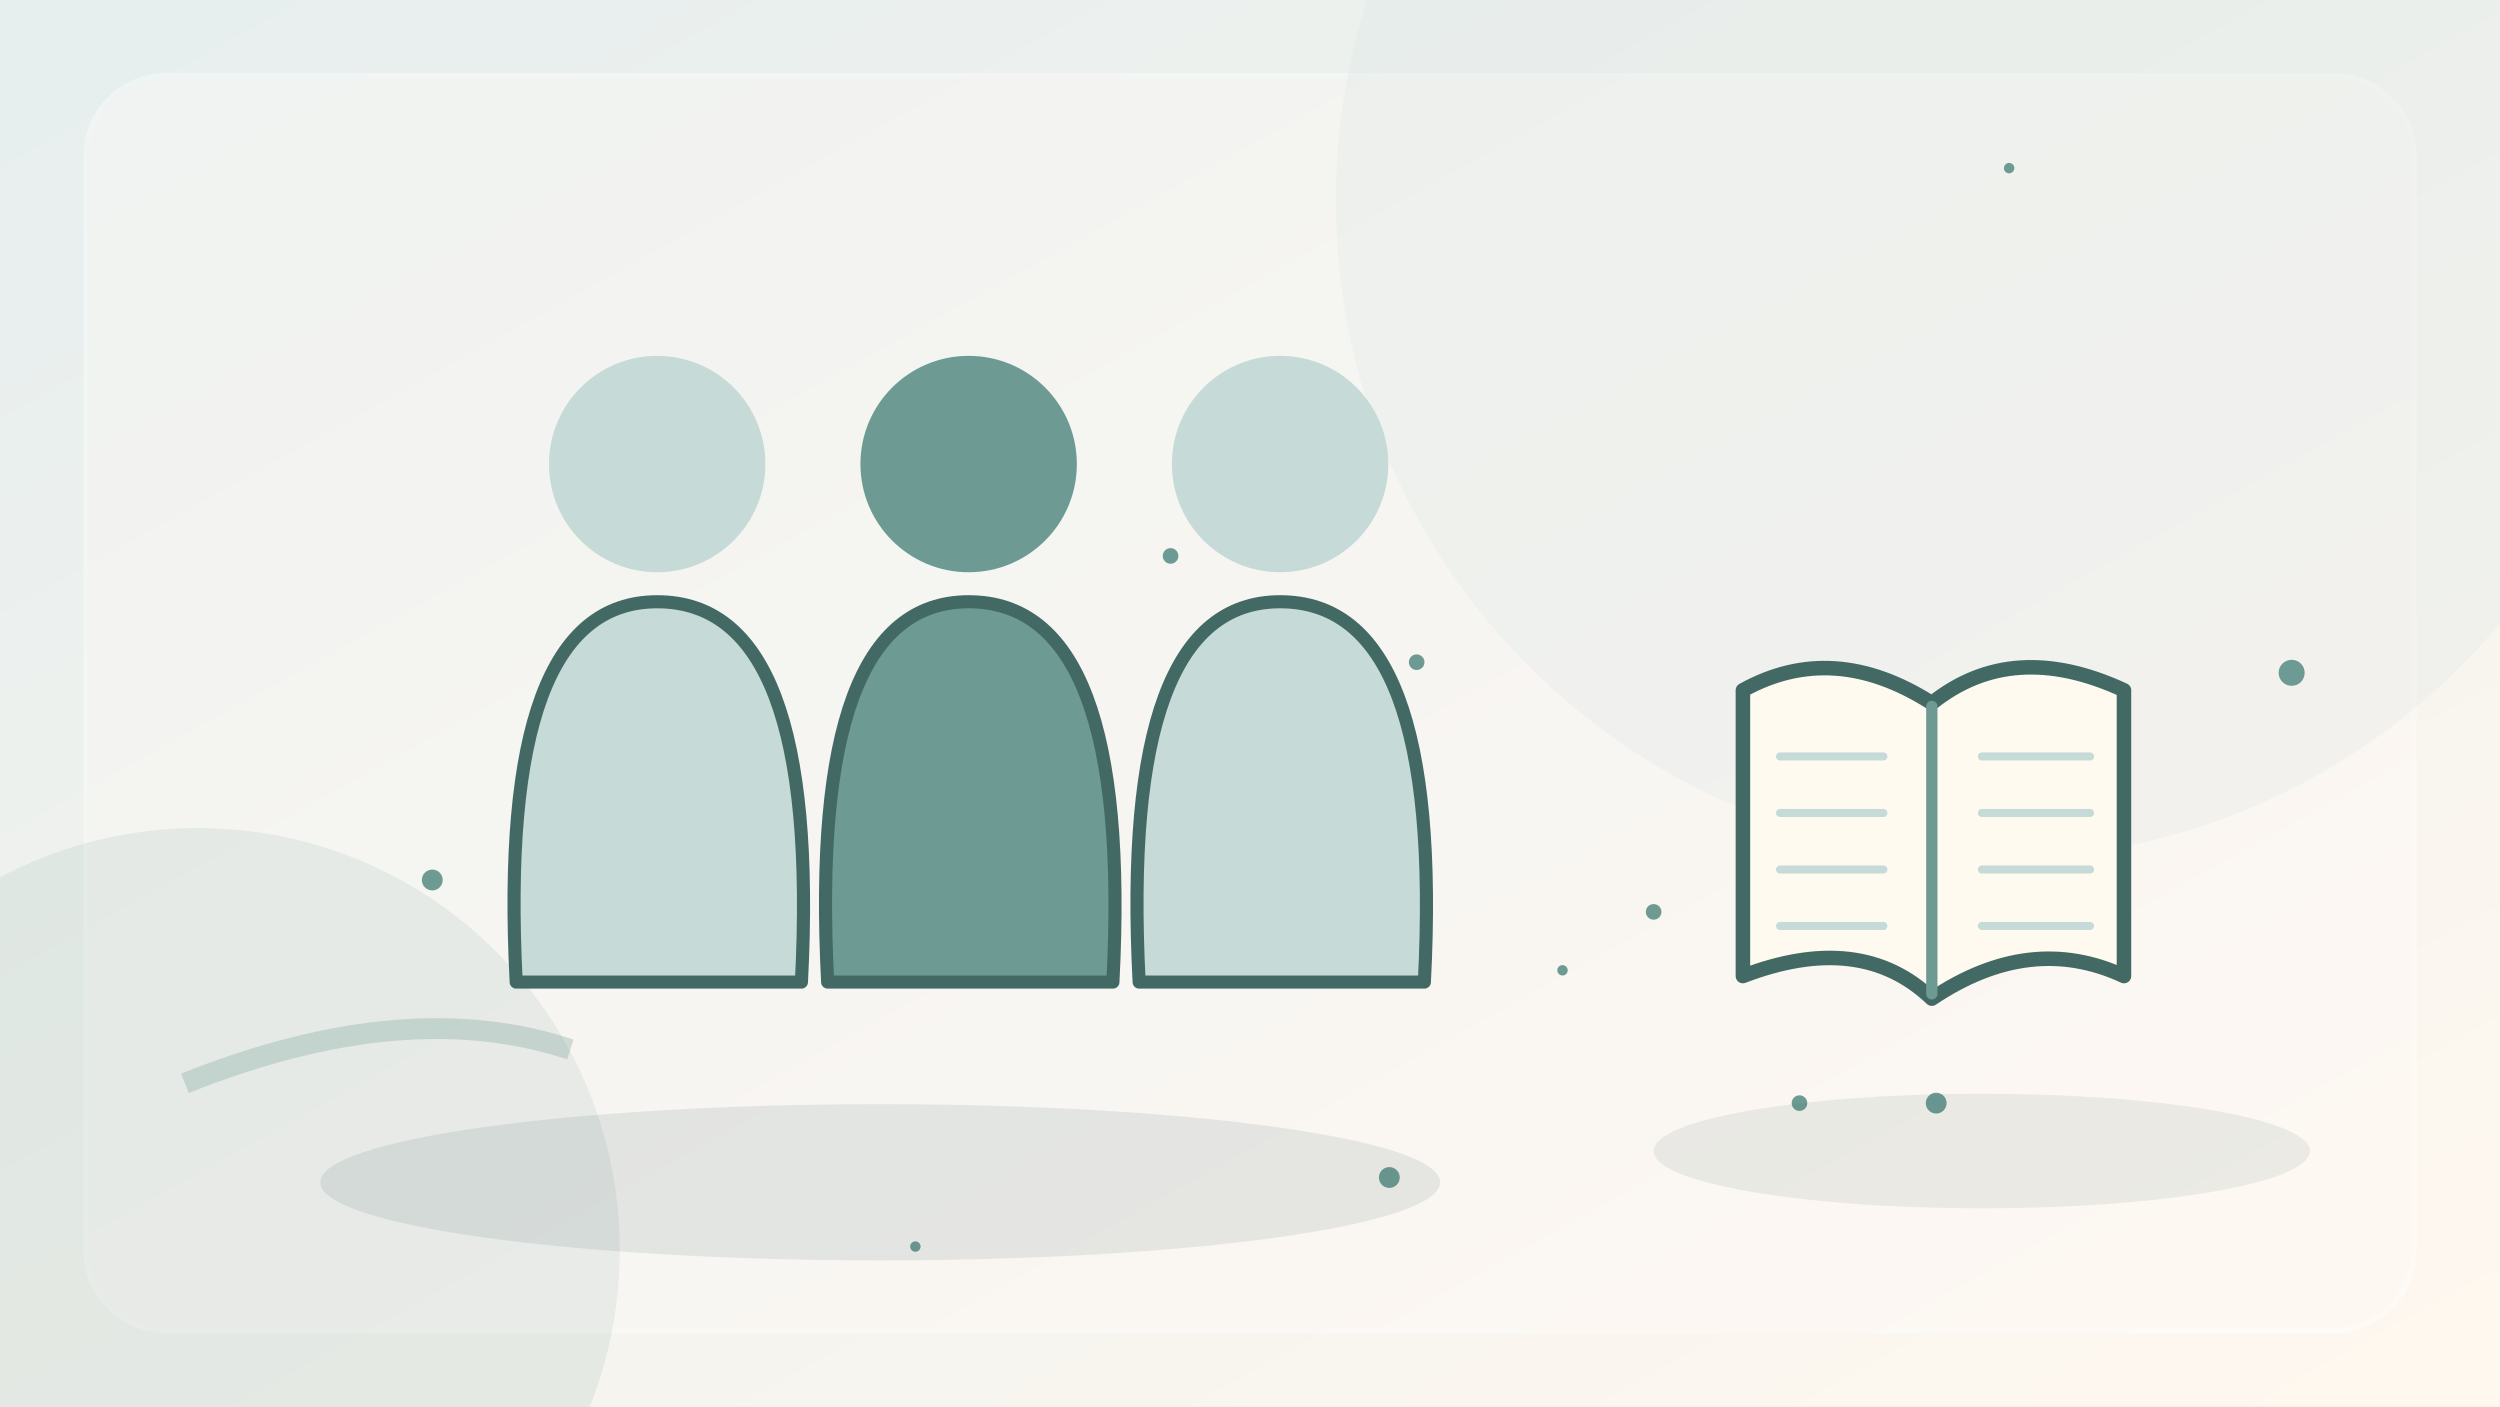
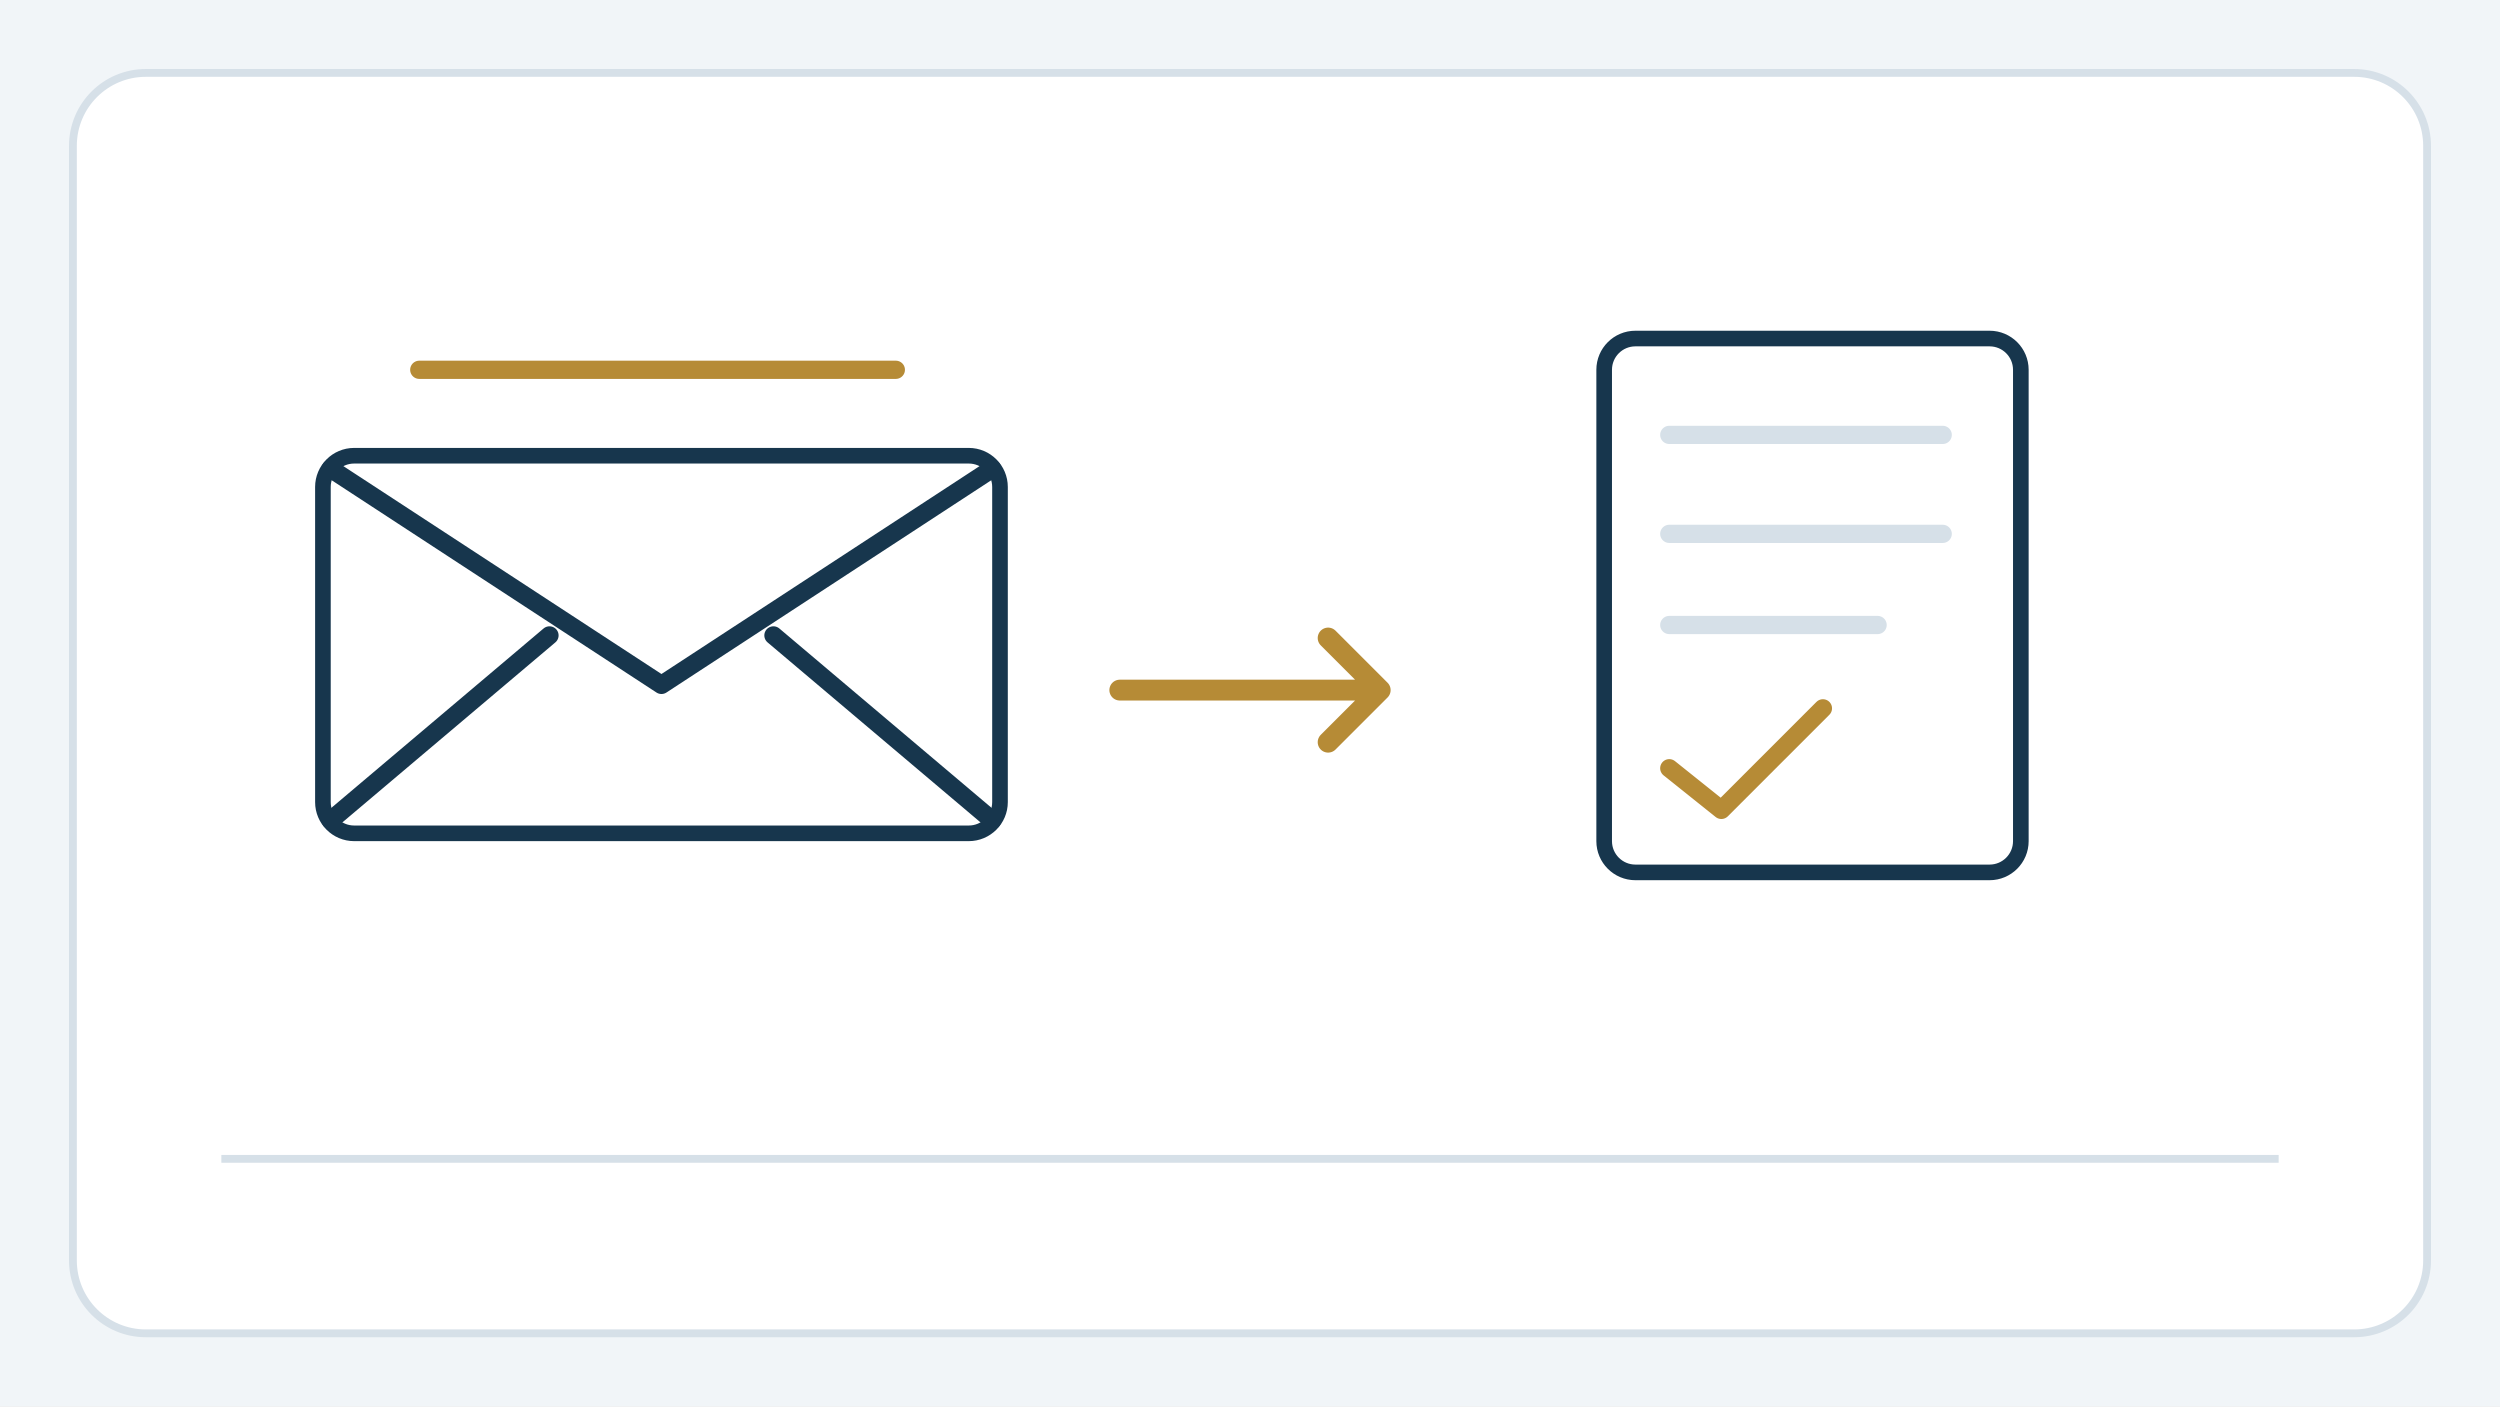
- <svg xmlns="http://www.w3.org/2000/svg" width="960" height="540" viewBox="0 0 960 540" role="img" aria-label="Autorska ilustracja: Oddzielenie ustaleń po odwołaniu wizyty">
-   <defs>
-     <linearGradient id="background" x1="0" y1="0" x2="1" y2="1">
-       <stop offset="0" stop-color="#e6eeee" />
-       <stop offset="1" stop-color="#fff8ef" />
-     </linearGradient>
-   </defs>
-   <rect width="960" height="540" fill="url(#background)" />
-   <rect x="33" y="29" width="894" height="482" rx="31" fill="#fffaf7" opacity=".35" stroke="#fff" stroke-width="2" />
-   <circle cx="766" cy="77" r="253" fill="#c6dad7" opacity=".16" />
-   <circle cx="76" cy="480" r="162" fill="#6d9a93" opacity=".12" />
-   <circle cx="404" cy="331.8" r="2" fill="#6d9a93" stroke="none" stroke-width="4" />
-   <circle cx="351.5" cy="478.68" r="2" fill="#6d9a93" stroke="none" stroke-width="4" />
-   <circle cx="481" cy="256.32" r="3" fill="#6d9a93" stroke="none" stroke-width="4" />
-   <circle cx="544" cy="254.28" r="3" fill="#6d9a93" stroke="none" stroke-width="4" />
-   <circle cx="166" cy="337.92" r="4" fill="#6d9a93" stroke="none" stroke-width="4" />
-   <circle cx="743.5" cy="423.6" r="4" fill="#6d9a93" stroke="none" stroke-width="4" />
-   <circle cx="691" cy="423.6" r="3" fill="#6d9a93" stroke="none" stroke-width="4" />
-   <circle cx="449.5" cy="213.48" r="3" fill="#6d9a93" stroke="none" stroke-width="4" />
-   <circle cx="218.5" cy="370.56" r="4" fill="#6d9a93" stroke="none" stroke-width="4" />
-   <circle cx="600" cy="372.6" r="2" fill="#6d9a93" stroke="none" stroke-width="4" />
-   <circle cx="771.5" cy="64.56" r="2" fill="#6d9a93" stroke="none" stroke-width="4" />
-   <circle cx="635" cy="350.16" r="3" fill="#6d9a93" stroke="none" stroke-width="4" />
-   <circle cx="880" cy="258.36" r="5" fill="#6d9a93" stroke="none" stroke-width="4" />
-   <circle cx="533.5" cy="452.16" r="4" fill="#6d9a93" stroke="none" stroke-width="4" />
-   <circle cx="243" cy="301.2" r="3" fill="#6d9a93" stroke="none" stroke-width="4" />
-   <ellipse cx="338" cy="454" rx="215" ry="30" fill="#436965" opacity=".12" />
-   <ellipse cx="761" cy="442" rx="126" ry="22" fill="#436965" opacity=".10" />
-   <g transform="translate(168 46) scale(1.259)">
-     <circle cx="67" cy="105" r="33" fill="#c6dad7" stroke="none" stroke-width="4" />
-     <circle cx="162" cy="105" r="33" fill="#6d9a93" stroke="none" stroke-width="4" />
-     <circle cx="257" cy="105" r="33" fill="#c6dad7" stroke="none" stroke-width="4" />
-     <path d="M24 263q-6-116 43-116q50 0 44 116Z" fill="#c6dad7" stroke="#436965" stroke-width="4" stroke-linejoin="round" stroke-linecap="round" />
-     <path d="M119 263q-6-116 43-116q50 0 44 116Z" fill="#6d9a93" stroke="#436965" stroke-width="4" stroke-linejoin="round" stroke-linecap="round" />
-     <path d="M214 263q-6-116 43-116q50 0 44 116Z" fill="#c6dad7" stroke="#436965" stroke-width="4" stroke-linejoin="round" stroke-linecap="round" />
+ <svg xmlns="http://www.w3.org/2000/svg" width="960" height="540" viewBox="0 0 960 540" role="img" aria-label="Oddzielenie ustaleń po odwołaniu wizyty — wiadomość i dokument">
+   <rect width="960" height="540" fill="#f1f5f8" />
+   <rect x="28" y="28" width="904" height="484" rx="28" fill="#fff" stroke="#d6e0e8" stroke-width="3" />
+   <g transform="translate(89 85)">
+     <rect x="35" y="90" width="260" height="145" rx="12" fill="#fff" stroke="#17364d" stroke-width="6" />
+     <path d="M38 95L165 178L292 95 M38 230L122 159 M292 230L208 159" fill="none" stroke="#17364d" stroke-width="7" stroke-linecap="round" stroke-linejoin="round" />
+     <path d="M72 57H255" fill="none" stroke="#b68b36" stroke-width="7" stroke-linecap="round" stroke-linejoin="round" />
  </g>
-   <g transform="translate(642 226) scale(0.620)">
-     <path d="M161 71q-61-39-117-8v177q73-28 117 14q61-41 119-14V63q-69-32-119 8Z" fill="#fffaf0" stroke="#436965" stroke-width="9" stroke-linejoin="round" stroke-linecap="round" />
-     <path d="M161 73L161 251" stroke="#6d9a93" stroke-width="7" stroke-linecap="round" fill="none" />
-     <path d="M67 104L131 104" stroke="#c6dad7" stroke-width="5" stroke-linecap="round" fill="none" />
-     <path d="M192 104L259 104" stroke="#c6dad7" stroke-width="5" stroke-linecap="round" fill="none" />
-     <path d="M67 139L131 139" stroke="#c6dad7" stroke-width="5" stroke-linecap="round" fill="none" />
-     <path d="M192 139L259 139" stroke="#c6dad7" stroke-width="5" stroke-linecap="round" fill="none" />
-     <path d="M67 174L131 174" stroke="#c6dad7" stroke-width="5" stroke-linecap="round" fill="none" />
-     <path d="M192 174L259 174" stroke="#c6dad7" stroke-width="5" stroke-linecap="round" fill="none" />
-     <path d="M67 209L131 209" stroke="#c6dad7" stroke-width="5" stroke-linecap="round" fill="none" />
-     <path d="M192 209L259 209" stroke="#c6dad7" stroke-width="5" stroke-linecap="round" fill="none" />
+   <g transform="translate(536 85)">
+     <rect x="80" y="45" width="160" height="205" rx="12" fill="#fff" stroke="#17364d" stroke-width="6" />
+     <path d="M105 82H210 M105 120H210 M105 155H185" fill="none" stroke="#d6e0e8" stroke-width="7" stroke-linecap="round" stroke-linejoin="round" />
+     <path d="M105 210L125 226L164 187" fill="none" stroke="#b68b36" stroke-width="7" stroke-linecap="round" stroke-linejoin="round" />
  </g>
-   <path d="M71 416q85-34 148-13" fill="none" stroke="#6d9a93" opacity=".29" stroke-width="8" />
+   <path d="M430 265H530 M510 245L530 265L510 285" fill="none" stroke="#b68b36" stroke-width="8" stroke-linecap="round" stroke-linejoin="round" />
+   <path d="M85 445H875" fill="none" stroke="#d6e0e8" stroke-width="3" />
</svg>
